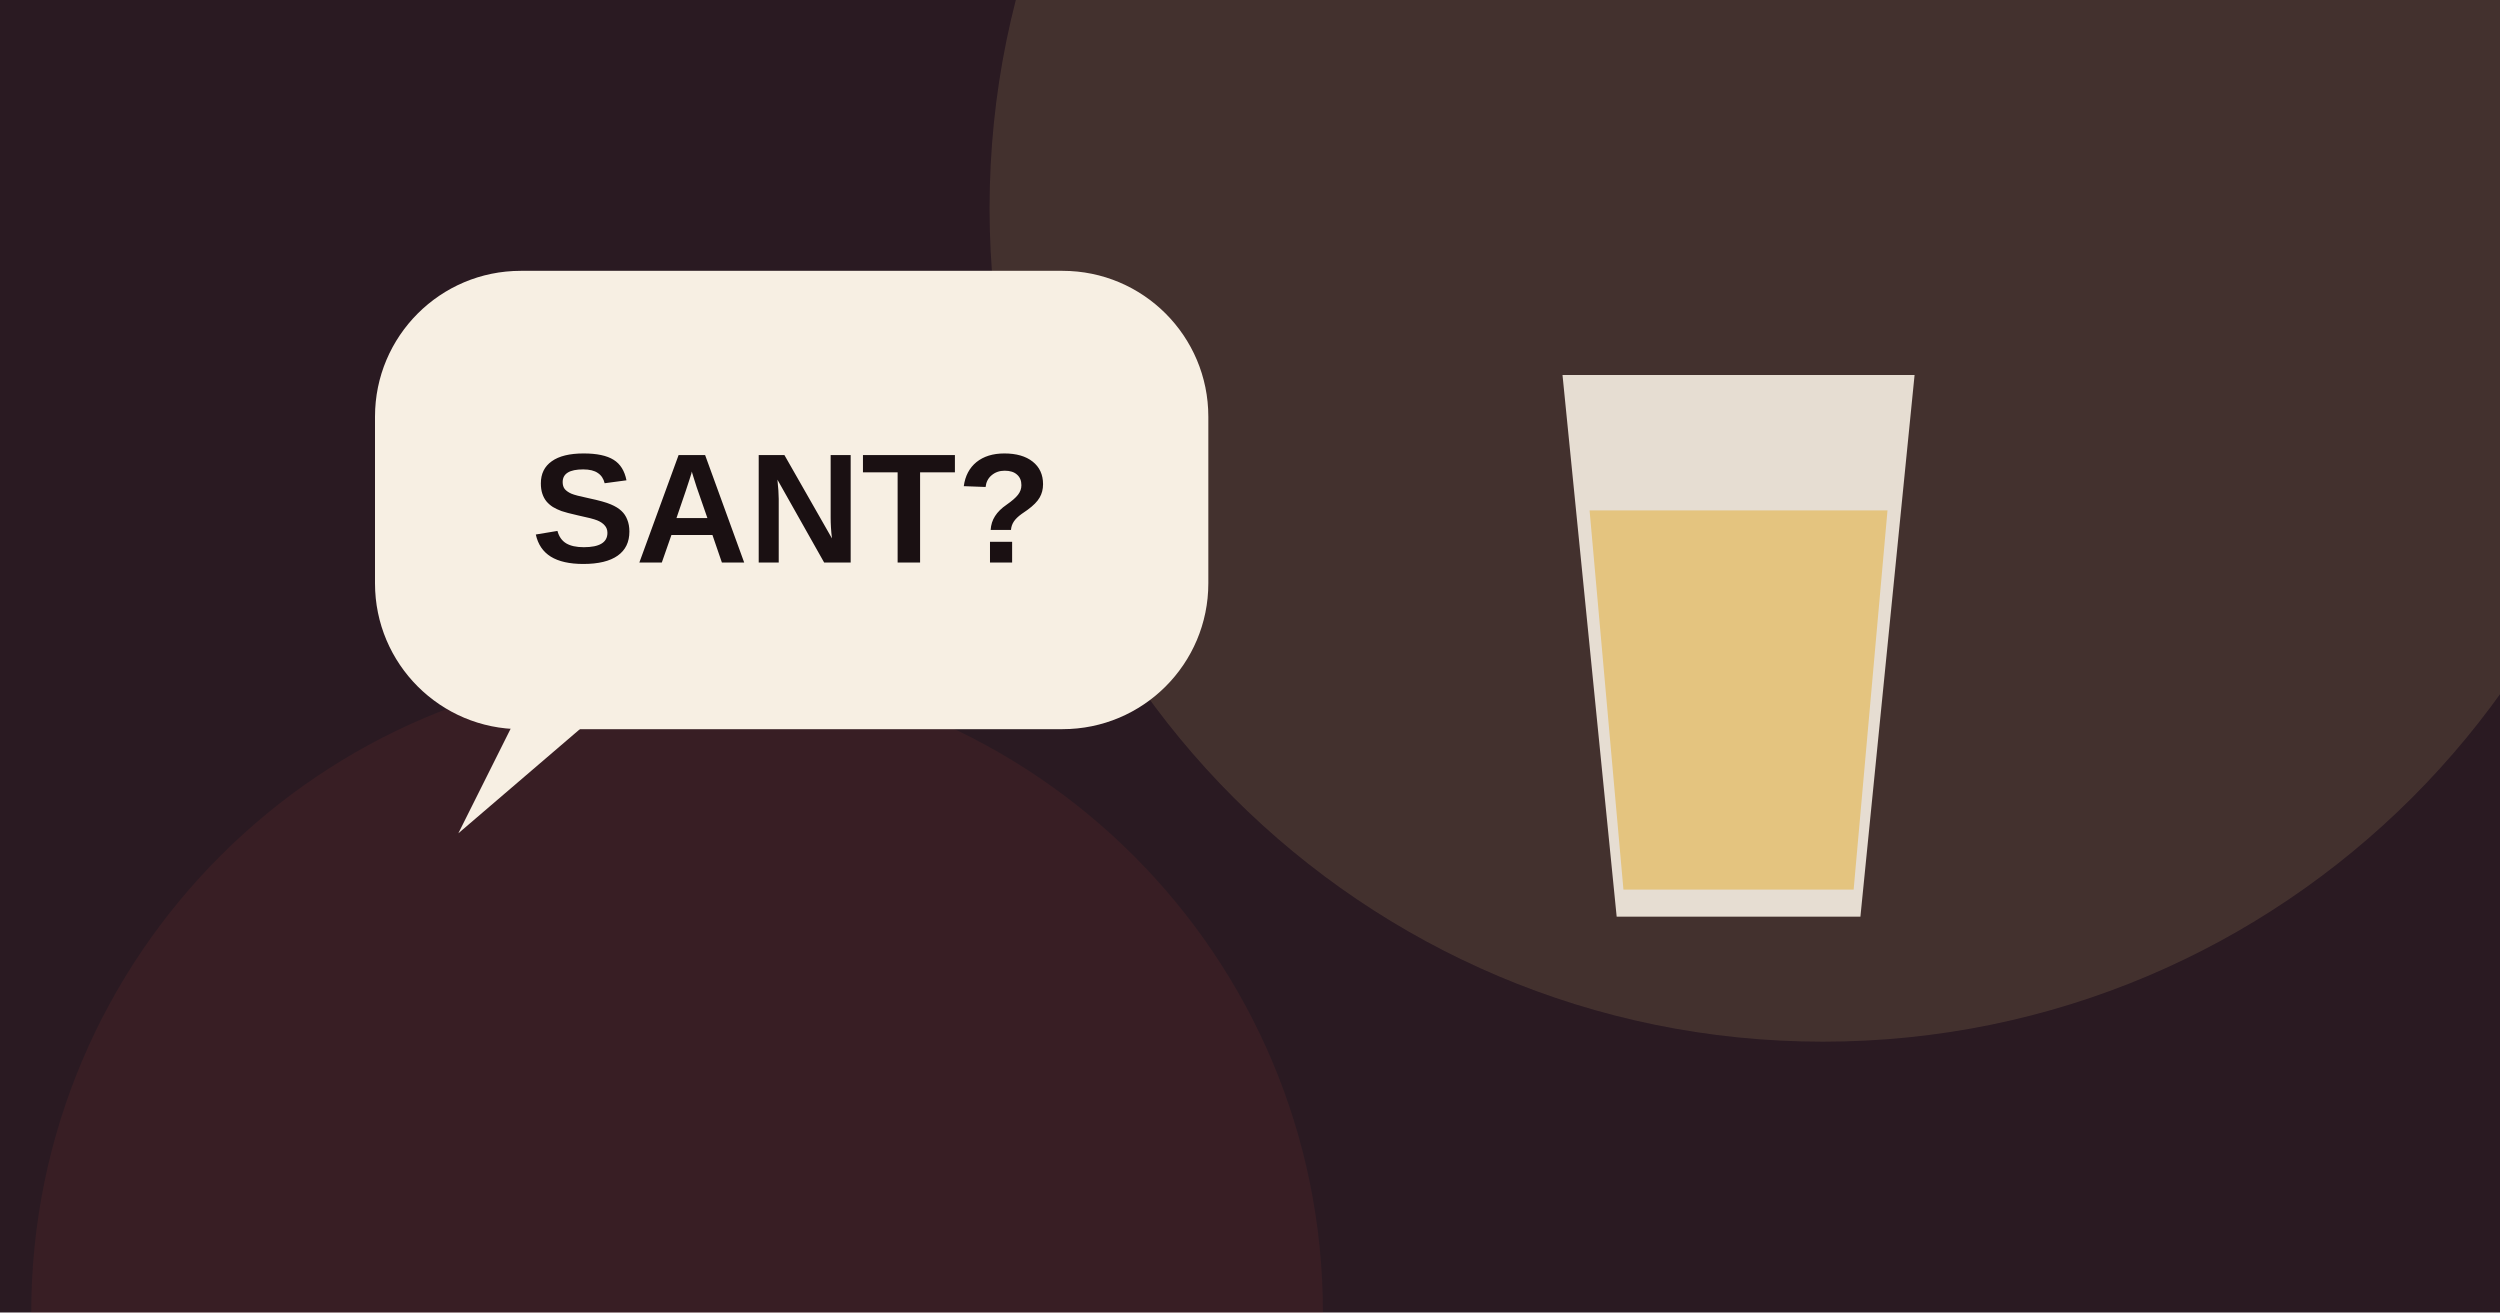
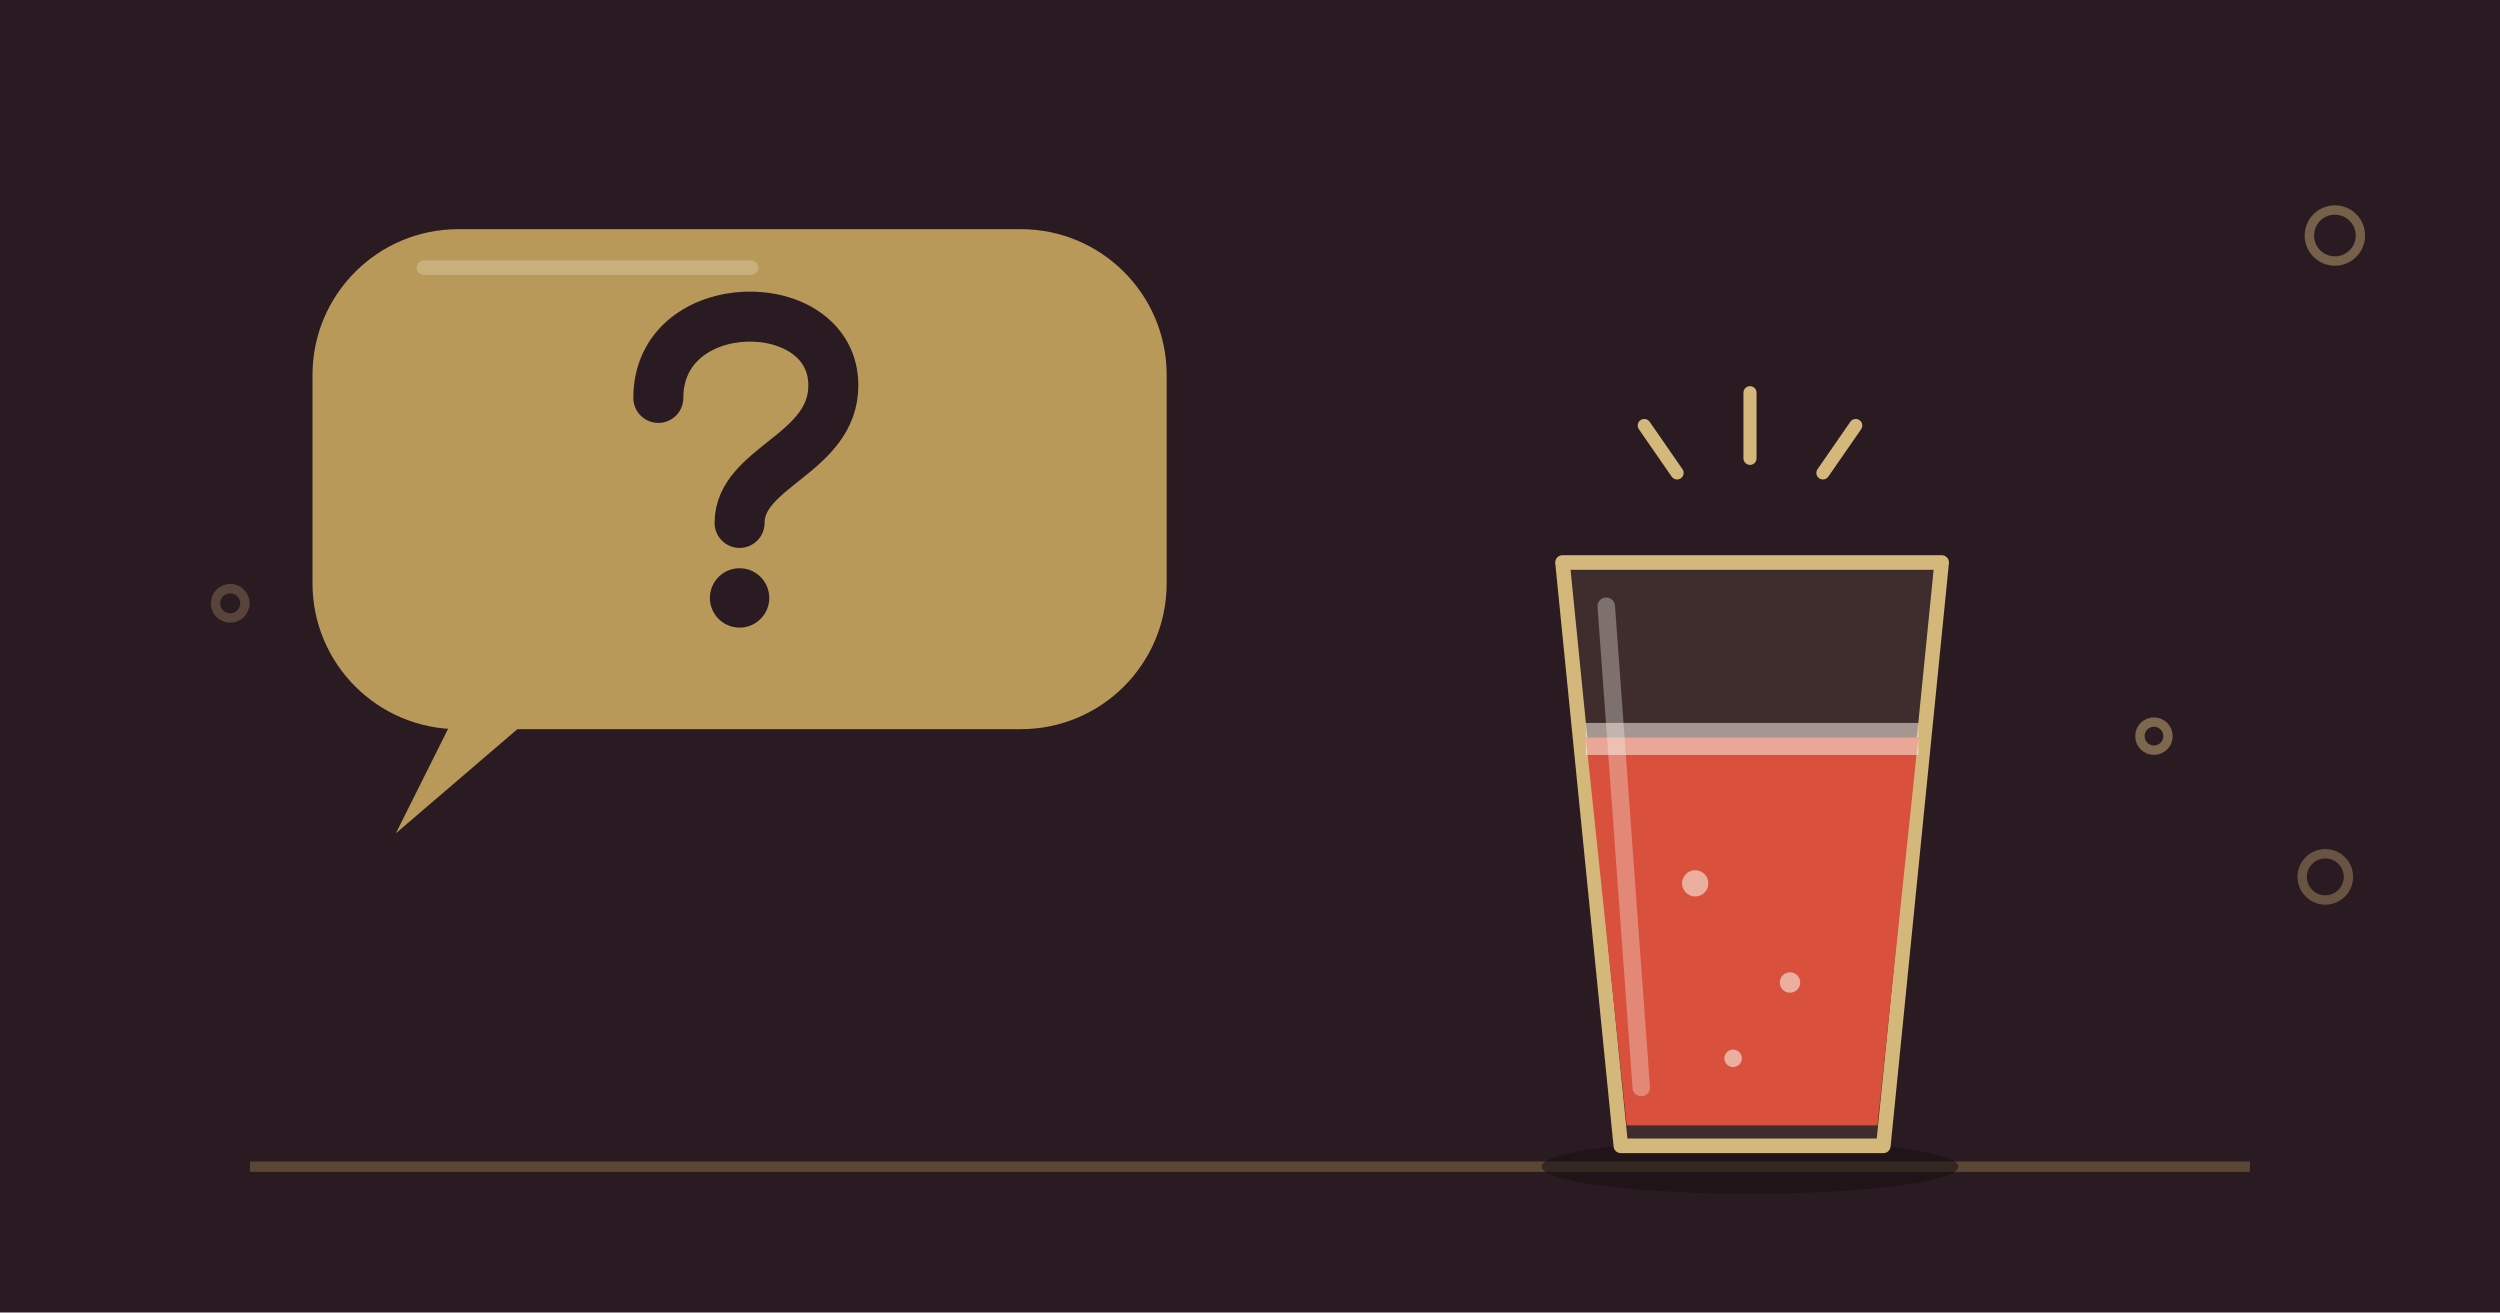
<svg xmlns="http://www.w3.org/2000/svg" viewBox="0 0 240 126" width="240" height="126">
  <rect width="240" height="126" fill="#2A1A22" />
-   <circle cx="175" cy="20" r="80" fill="#E4C47F" opacity=".14" />
-   <circle cx="65" cy="126" r="62" fill="#D9503C" opacity=".08" />
-   <rect x="36" y="26" width="80" height="44" rx="14" fill="#F7EFE3" />
-   <path d="M50 68 l-6 12 l14 -12 Z" fill="#F7EFE3" />
-   <text x="76" y="54" font-size="15" fill="#1A1012" font-family="Arial,Helvetica,sans-serif" font-weight="700" text-anchor="middle">SANT?</text>
-   <path d="M150 36 L183.8 36 L178.6 88.0 L155.2 88.0 Z" fill="#F7EFE3" opacity=".9" />
-   <path d="M152.6 49.0 L181.2 49.0 L177.95 85.4 L155.85 85.4 Z" fill="#E4C47F" />
+   <circle cx="22.1" cy="57.92" r="1.41" fill="none" stroke="#D4B77A" stroke-opacity="0.27" stroke-width=".9" />
+   <circle cx="32.39" cy="43.48" r="1.72" fill="none" stroke="#D4B77A" stroke-opacity="0.42" stroke-width=".9" />
+   <circle cx="206.78" cy="70.67" r="1.35" fill="none" stroke="#D4B77A" stroke-opacity="0.49" stroke-width=".9" />
+   <circle cx="224.15" cy="22.61" r="2.45" fill="none" stroke="#D4B77A" stroke-opacity="0.45" stroke-width=".9" />
+   <circle cx="223.23" cy="84.18" r="2.22" fill="none" stroke="#D4B77A" stroke-opacity="0.37" stroke-width=".9" />
+   <line x1="24" y1="112" x2="216" y2="112" stroke="#B8995A" stroke-opacity=".35" stroke-width="1" />
+   <rect x="30" y="22" width="82" height="48" rx="14" fill="#B8995A" />
+   <path d="M44 68 l-6 12 l14 -12 Z" fill="#B8995A" />
+   <rect x="40" y="25" width="32.8" height="1.4" rx=".7" fill="#F7EFE3" opacity=".25" />
+   <g transform="translate(71 46) scale(30)">
+     <path d="M-.26 -.26 C-.26 -.6 .3 -.6 .3 -.3 C.3 -.08 0 -.04 0 .14" fill="none" stroke="#2A1A22" stroke-width=".16" stroke-linecap="round" stroke-linejoin="round" />
+     <circle cy=".38" r=".095" fill="#2A1A22" />
+   </g>
+   <ellipse cx="168" cy="112" rx="20" ry="2.6" fill="#1A1012" opacity=".6" />
+   <path d="M150 54 L186.4 54 L180.8 110 L155.6 110 Z" fill="#D4B77A" fill-opacity=".12" stroke="#D4B77A" stroke-width="1.4" stroke-linejoin="round" />
+   <path d="M152.24 70.8 L184.16 70.8 L180.24 108.04 L156.16 108.04 Z" fill="#D9503C" />
+   <rect x="152.24" y="69.4" width="31.92" height="3.08" fill="#F7EFE3" opacity=".55" />
+   <circle cx="162.74" cy="84.8" r="1.26" fill="#F7EFE3" opacity=".6" />
+   <circle cx="171.84" cy="94.32" r="0.98" fill="#F7EFE3" opacity=".6" />
+   <circle cx="166.38" cy="101.6" r="0.84" fill="#F7EFE3" opacity=".6" />
+   <line x1="154.2" y1="58.2" x2="157.56" y2="104.4" stroke="#F7EFE3" stroke-opacity=".35" stroke-width="1.68" stroke-linecap="round" />
+   <g stroke="#D4B77A" stroke-width="1.26" stroke-linecap="round">
+     <line x1="168" y1="44" x2="168" y2="37.7" />
+     <line x1="161" y1="45.4" x2="157.85" y2="40.85" />
+     <line x1="175" y1="45.4" x2="178.15" y2="40.85" />
+   </g>
</svg>
